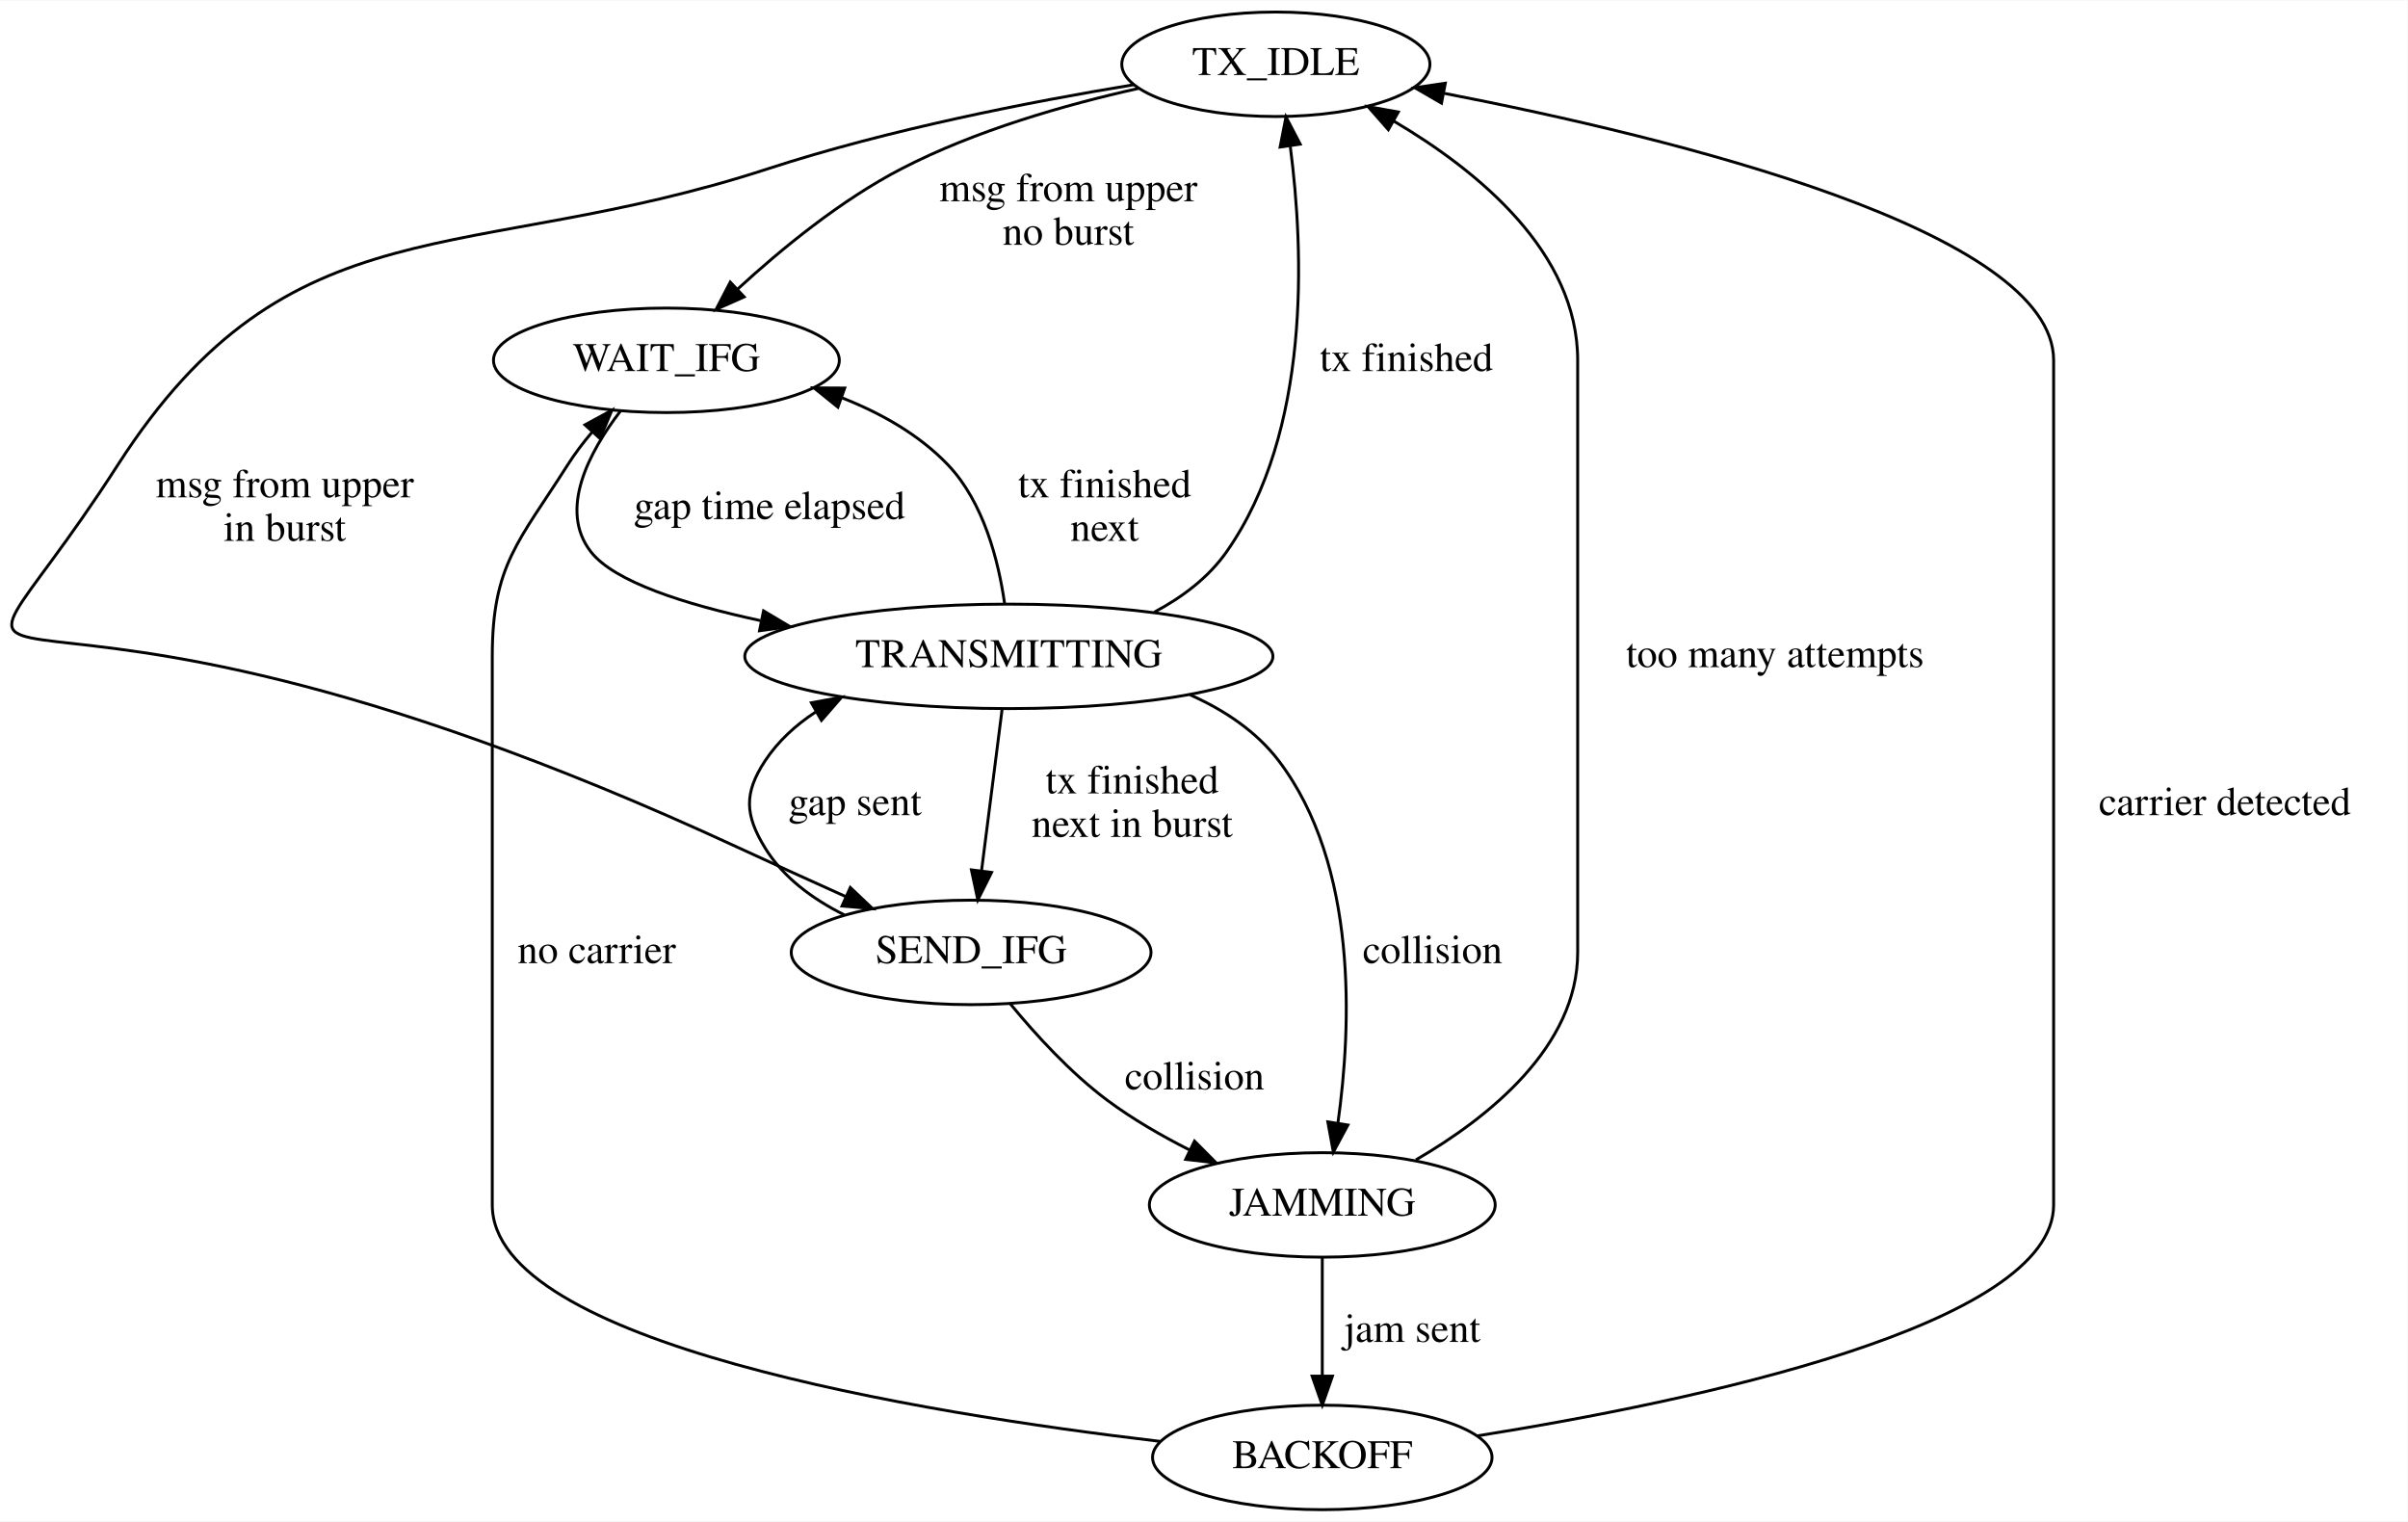
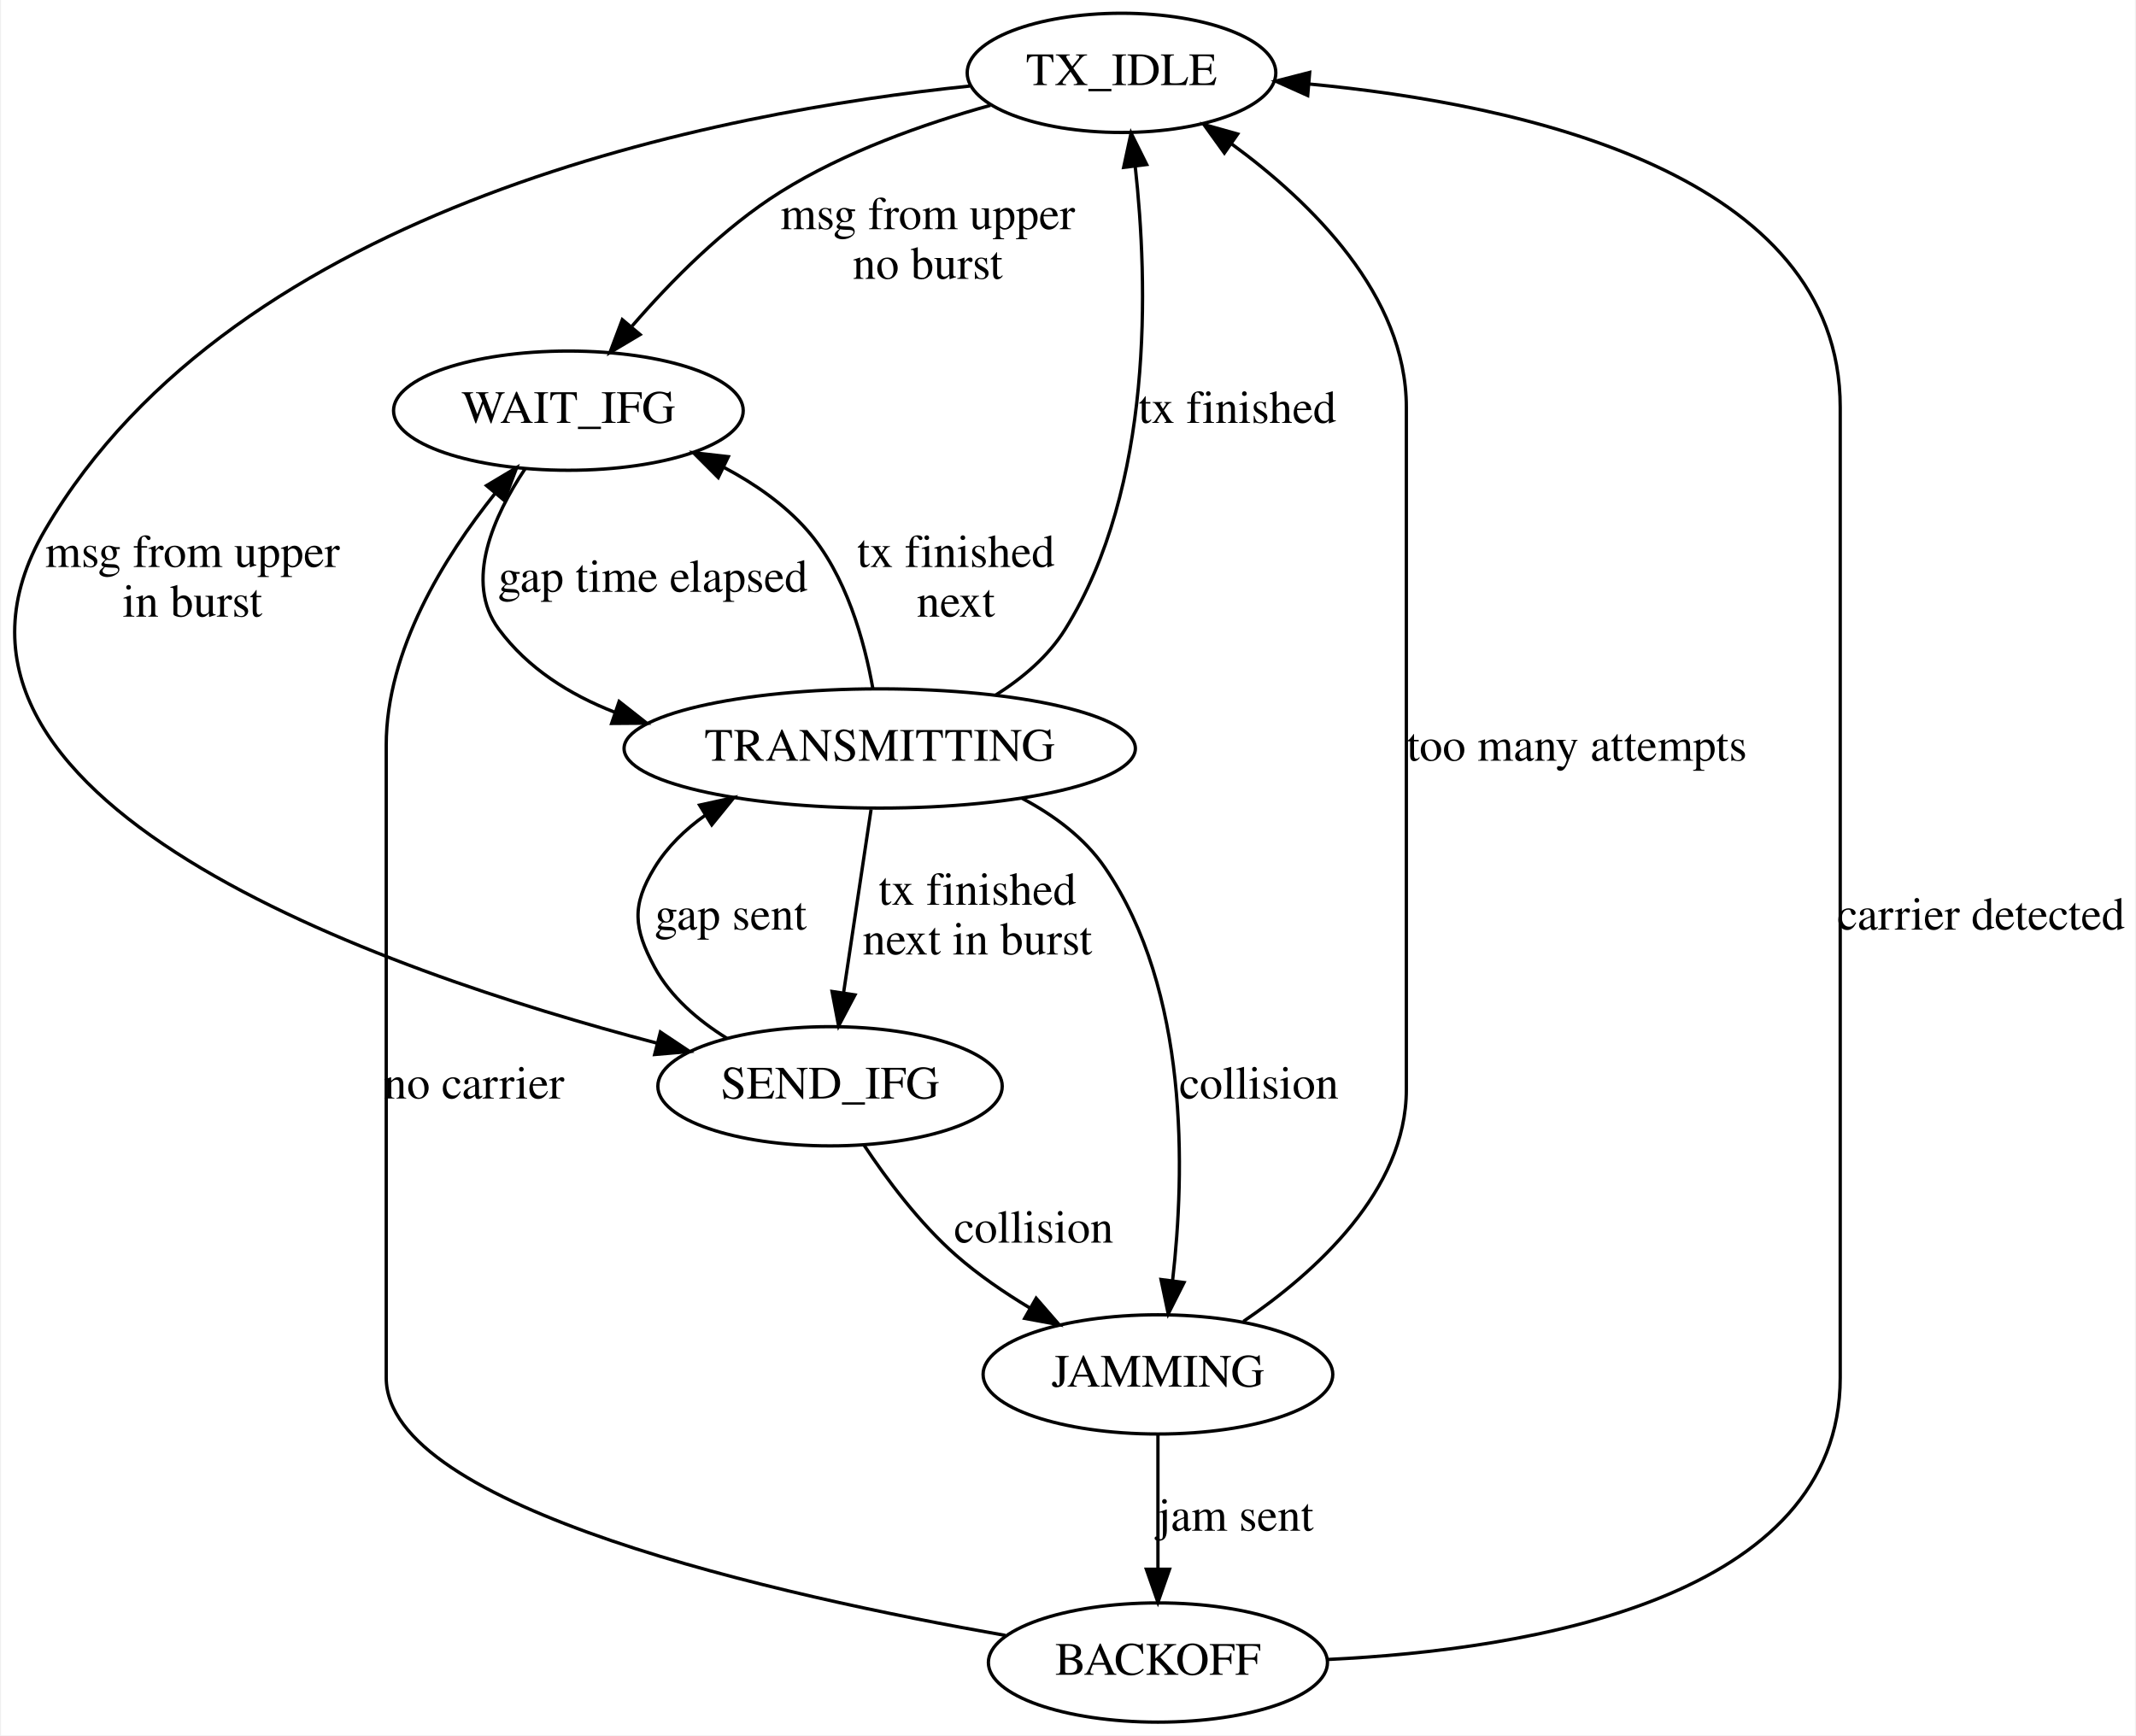
- <svg xmlns="http://www.w3.org/2000/svg" width="288pt" height="182pt" viewBox="0.00 0.00 288.00 181.90">
-   <g id="graph0" class="graph" transform="scale(.3471 .3471) rotate(0) translate(4 520)">
-     <polygon fill="#ffffff" stroke="transparent" points="-4,4 -4,-520 825.625,-520 825.625,4 -4,4" />
+ <svg xmlns="http://www.w3.org/2000/svg" width="288pt" height="234pt" viewBox="0.00 0.00 288.00 234.22">
+   <g id="graph0" class="graph" transform="scale(0.446991 0.446991) rotate(0) translate(4 520)">
+     <polygon fill="white" stroke="none" points="-4,4 -4,-520 640.308,-520 640.308,4 -4,4" />
    <g id="node1" class="node">
-       <ellipse fill="none" stroke="#000000" cx="435.625" cy="-498" rx="53.091" ry="18" />
-       <text text-anchor="middle" x="435.625" y="-494.3" font-family="Times,serif" font-size="14.00" fill="#000000">TX_IDLE</text>
+       <ellipse fill="none" stroke="black" cx="334.308" cy="-498" rx="46.593" ry="18" />
+       <text text-anchor="middle" x="334.308" y="-494.3" font-family="Times,serif" font-size="14.00">TX_IDLE</text>
    </g>
    <g id="node2" class="node">
-       <ellipse fill="none" stroke="#000000" cx="225.625" cy="-396" rx="59.59" ry="18" />
-       <text text-anchor="middle" x="225.625" y="-392.3" font-family="Times,serif" font-size="14.00" fill="#000000">WAIT_IFG</text>
+       <ellipse fill="none" stroke="black" cx="167.308" cy="-396" rx="52.791" ry="18" />
+       <text text-anchor="middle" x="167.308" y="-392.3" font-family="Times,serif" font-size="14.00">WAIT_IFG</text>
    </g>
    <g id="edge2" class="edge">
-       <path fill="none" stroke="#000000" d="M388.216,-489.666C363.041,-484.05 332.123,-475.207 306.625,-462 285.776,-451.201 265.303,-434.449 250.155,-420.526" />
-       <polygon fill="#000000" stroke="#000000" points="252.425,-417.856 242.746,-413.549 247.627,-422.952 252.425,-417.856" />
-       <text text-anchor="middle" x="364.125" y="-450.8" font-family="Times,serif" font-size="14.00" fill="#000000">msg from upper</text>
-       <text text-anchor="middle" x="364.125" y="-435.8" font-family="Times,serif" font-size="14.00" fill="#000000">no burst</text>
+       <path fill="none" stroke="black" d="M294.737,-488.199C274.735,-482.629 250.665,-474.146 231.308,-462 214.2,-451.266 198.254,-435.095 186.559,-421.569" />
+       <polygon fill="black" stroke="black" points="188.957,-418.981 179.853,-413.56 183.59,-423.475 188.957,-418.981" />
+       <text text-anchor="middle" x="275.808" y="-450.8" font-family="Times,serif" font-size="14.00">msg from upper</text>
+       <text text-anchor="middle" x="275.808" y="-435.8" font-family="Times,serif" font-size="14.00">no burst</text>
    </g>
    <g id="node3" class="node">
-       <ellipse fill="none" stroke="#000000" cx="330.625" cy="-192" rx="61.99" ry="18" />
-       <text text-anchor="middle" x="330.625" y="-188.3" font-family="Times,serif" font-size="14.00" fill="#000000">SEND_IFG</text>
+       <ellipse fill="none" stroke="black" cx="246.308" cy="-192" rx="51.991" ry="18" />
+       <text text-anchor="middle" x="246.308" y="-188.3" font-family="Times,serif" font-size="14.00">SEND_IFG</text>
    </g>
    <g id="edge1" class="edge">
-       <path fill="none" stroke="#000000" d="M386.582,-490.938C351.072,-485.098 302.207,-475.554 260.625,-462 156.619,-428.099 95.817,-451.993 36.625,-360 -35.18,-248.405 -19.419,-353.098 250.625,-228 262.51,-222.494 275.44,-216.624 287.37,-211.256" />
-       <polygon fill="#000000" stroke="#000000" points="288.994,-214.364 296.684,-207.076 286.128,-207.977 288.994,-214.364" />
-       <text text-anchor="middle" x="94.125" y="-348.8" font-family="Times,serif" font-size="14.00" fill="#000000">msg from upper</text>
-       <text text-anchor="middle" x="94.125" y="-333.8" font-family="Times,serif" font-size="14.00" fill="#000000">in burst</text>
+       <path fill="none" stroke="black" d="M288.502,-494.018C213.492,-486.309 67.037,-458.708 9.308,-360 -38.308,-278.583 110.76,-226.881 194.092,-205.014" />
+       <polygon fill="black" stroke="black" points="195.095,-208.37 203.911,-202.495 193.355,-201.59 195.095,-208.37" />
+       <text text-anchor="middle" x="53.808" y="-348.8" font-family="Times,serif" font-size="14.00">msg from upper</text>
+       <text text-anchor="middle" x="53.808" y="-333.8" font-family="Times,serif" font-size="14.00">in burst</text>
    </g>
    <g id="node4" class="node">
-       <ellipse fill="none" stroke="#000000" cx="343.625" cy="-294" rx="90.984" ry="18" />
-       <text text-anchor="middle" x="343.625" y="-290.3" font-family="Times,serif" font-size="14.00" fill="#000000">TRANSMITTING</text>
+       <ellipse fill="none" stroke="black" cx="261.308" cy="-294" rx="77.187" ry="18" />
+       <text text-anchor="middle" x="261.308" y="-290.3" font-family="Times,serif" font-size="14.00">TRANSMITTING</text>
    </g>
    <g id="edge3" class="edge">
-       <path fill="none" stroke="#000000" d="M209.877,-378.628C198.992,-364.449 188.332,-344.464 199.625,-330 207.64,-319.734 231.778,-311.962 258.056,-306.316" />
-       <polygon fill="#000000" stroke="#000000" points="259.1,-309.675 268.203,-304.255 257.706,-302.815 259.1,-309.675" />
-       <text text-anchor="middle" x="261.125" y="-341.3" font-family="Times,serif" font-size="14.00" fill="#000000">gap time elapsed</text>
+       <path fill="none" stroke="black" d="M154.227,-378.427C144.869,-364.417 135.647,-344.388 146.308,-330 155.04,-318.215 167.645,-310.263 181.338,-304.927" />
+       <polygon fill="black" stroke="black" points="182.629,-308.185 190.958,-301.637 180.364,-301.562 182.629,-308.185" />
+       <text text-anchor="middle" x="192.808" y="-341.3" font-family="Times,serif" font-size="14.00">gap time elapsed</text>
    </g>
    <g id="edge4" class="edge">
-       <path fill="none" stroke="#000000" d="M286.878,-204.957C276.133,-210.315 265.917,-217.754 259.625,-228 252.647,-239.362 252.285,-246.869 259.625,-258 264.108,-264.799 270.17,-270.318 276.998,-274.799" />
-       <polygon fill="#000000" stroke="#000000" points="275.575,-278.017 285.995,-279.936 279.046,-271.938 275.575,-278.017" />
-       <text text-anchor="middle" x="290.625" y="-239.3" font-family="Times,serif" font-size="14.00" fill="#000000">gap sent</text>
+       <path fill="none" stroke="black" d="M215.119,-206.515C206.49,-211.881 198.167,-218.969 193.308,-228 186.991,-239.742 186.365,-246.617 193.308,-258 197.159,-264.312 202.551,-269.535 208.634,-273.842" />
+       <polygon fill="black" stroke="black" points="206.925,-276.9 217.275,-279.166 210.597,-270.941 206.925,-276.9" />
+       <text text-anchor="middle" x="216.308" y="-239.3" font-family="Times,serif" font-size="14.00">gap sent</text>
    </g>
    <g id="node5" class="node">
-       <ellipse fill="none" stroke="#000000" cx="451.625" cy="-105" rx="59.59" ry="18" />
-       <text text-anchor="middle" x="451.625" y="-101.3" font-family="Times,serif" font-size="14.00" fill="#000000">JAMMING</text>
+       <ellipse fill="none" stroke="black" cx="345.308" cy="-105" rx="52.791" ry="18" />
+       <text text-anchor="middle" x="345.308" y="-101.3" font-family="Times,serif" font-size="14.00">JAMMING</text>
    </g>
    <g id="edge5" class="edge">
-       <path fill="none" stroke="#000000" d="M344.047,-174.371C352.774,-163.748 364.872,-150.485 377.625,-141 386.225,-134.603 396.14,-128.864 405.861,-123.946" />
-       <polygon fill="#000000" stroke="#000000" points="407.595,-126.995 415.071,-119.488 404.545,-120.695 407.595,-126.995" />
-       <text text-anchor="middle" x="407.625" y="-144.8" font-family="Times,serif" font-size="14.00" fill="#000000">collision</text>
+       <path fill="none" stroke="black" d="M256.495,-174.327C263.436,-163.891 273.333,-150.644 284.308,-141 291.039,-135.086 298.923,-129.686 306.746,-124.992" />
+       <polygon fill="black" stroke="black" points="308.539,-128 315.489,-120.003 305.069,-121.92 308.539,-128" />
+       <text text-anchor="middle" x="307.808" y="-144.8" font-family="Times,serif" font-size="14.00">collision</text>
    </g>
    <g id="edge6" class="edge">
-       <path fill="none" stroke="#000000" d="M393.751,-309.245C403.387,-314.373 412.401,-321.134 418.625,-330 447.78,-371.532 445.28,-433.706 440.604,-469.62" />
-       <polygon fill="#000000" stroke="#000000" points="437.089,-469.472 439.115,-479.871 444.016,-470.478 437.089,-469.472" />
-       <text text-anchor="middle" x="480.625" y="-392.3" font-family="Times,serif" font-size="14.00" fill="#000000">tx finished</text>
+       <path fill="none" stroke="black" d="M296.284,-310.096C304.44,-315.246 312.219,-321.824 317.308,-330 344.107,-373.049 342.33,-434.728 338.442,-469.824" />
+       <polygon fill="black" stroke="black" points="334.961,-469.457 337.197,-479.813 341.907,-470.323 334.961,-469.457" />
+       <text text-anchor="middle" x="369.308" y="-392.3" font-family="Times,serif" font-size="14.00">tx finished</text>
    </g>
    <g id="edge8" class="edge">
-       <path fill="none" stroke="#000000" d="M342.166,-312.157C340.075,-326.804 334.99,-347.035 322.625,-360 312.748,-370.355 299.625,-377.752 286.233,-383.028" />
-       <polygon fill="#000000" stroke="#000000" points="284.72,-379.852 276.476,-386.507 287.071,-386.445 284.72,-379.852" />
-       <text text-anchor="middle" x="376.625" y="-348.8" font-family="Times,serif" font-size="14.00" fill="#000000">tx finished</text>
-       <text text-anchor="middle" x="376.625" y="-333.8" font-family="Times,serif" font-size="14.00" fill="#000000">next</text>
+       <path fill="none" stroke="black" d="M259.244,-312.023C256.719,-326.314 251.202,-346.503 239.308,-360 232.485,-367.743 223.563,-373.938 214.334,-378.833" />
+       <polygon fill="black" stroke="black" points="212.554,-375.805 205.069,-383.303 215.596,-382.11 212.554,-375.805" />
+       <text text-anchor="middle" x="284.308" y="-348.8" font-family="Times,serif" font-size="14.00">tx finished</text>
+       <text text-anchor="middle" x="284.308" y="-333.8" font-family="Times,serif" font-size="14.00">next</text>
    </g>
    <g id="edge7" class="edge">
-       <path fill="none" stroke="#000000" d="M341.3,-275.764C339.332,-260.317 336.476,-237.915 334.214,-220.164" />
-       <polygon fill="#000000" stroke="#000000" points="337.665,-219.555 332.929,-210.078 330.721,-220.44 337.665,-219.555" />
-       <text text-anchor="middle" x="386.125" y="-246.8" font-family="Times,serif" font-size="14.00" fill="#000000">tx finished</text>
-       <text text-anchor="middle" x="386.125" y="-231.8" font-family="Times,serif" font-size="14.00" fill="#000000">next in burst</text>
+       <path fill="none" stroke="black" d="M258.695,-275.581C256.415,-260.382 253.068,-238.067 250.428,-220.464" />
+       <polygon fill="black" stroke="black" points="253.836,-219.589 248.891,-210.219 246.913,-220.628 253.836,-219.589" />
+       <text text-anchor="middle" x="290.808" y="-246.8" font-family="Times,serif" font-size="14.00">tx finished</text>
+       <text text-anchor="middle" x="290.808" y="-231.8" font-family="Times,serif" font-size="14.00">next in burst</text>
    </g>
    <g id="edge9" class="edge">
-       <path fill="none" stroke="#000000" d="M406.054,-280.755C417.835,-275.515 428.875,-268.202 436.625,-258 464.011,-221.945 461.688,-166.489 457.005,-133.178" />
-       <polygon fill="#000000" stroke="#000000" points="460.446,-132.528 455.436,-123.193 453.531,-133.615 460.446,-132.528" />
-       <text text-anchor="middle" x="489.625" y="-188.3" font-family="Times,serif" font-size="14.00" fill="#000000">collision</text>
+       <path fill="none" stroke="black" d="M304.325,-278.925C313.972,-273.805 323.159,-266.985 329.308,-258 354.755,-220.817 353.484,-166.086 349.743,-133.446" />
+       <polygon fill="black" stroke="black" points="353.181,-132.742 348.414,-123.28 346.24,-133.649 353.181,-132.742" />
+       <text text-anchor="middle" x="375.808" y="-188.3" font-family="Times,serif" font-size="14.00">collision</text>
    </g>
    <g id="edge11" class="edge">
-       <path fill="none" stroke="#000000" d="M483.893,-120.529C509.008,-135.12 539.625,-159.56 539.625,-192 539.625,-396 539.625,-396 539.625,-396 539.625,-433.129 505.42,-461.219 476.243,-478.425" />
-       <polygon fill="#000000" stroke="#000000" points="474.386,-475.454 467.393,-483.414 477.823,-481.553 474.386,-475.454" />
-       <text text-anchor="middle" x="607.625" y="-290.3" font-family="Times,serif" font-size="14.00" fill="#000000">too many attempts</text>
+       <path fill="none" stroke="black" d="M371.119,-121.008C392.814,-135.77 420.308,-160.496 420.308,-191 420.308,-397 420.308,-397 420.308,-397 420.308,-430.797 391.721,-458.864 367.51,-476.574" />
+       <polygon fill="black" stroke="black" points="365.371,-473.798 359.183,-482.398 369.383,-479.534 365.371,-473.798" />
+       <text text-anchor="middle" x="471.808" y="-290.3" font-family="Times,serif" font-size="14.00">too many attempts</text>
    </g>
    <g id="node6" class="node">
-       <ellipse fill="none" stroke="#000000" cx="451.625" cy="-18" rx="58.49" ry="18" />
-       <text text-anchor="middle" x="451.625" y="-14.3" font-family="Times,serif" font-size="14.00" fill="#000000">BACKOFF</text>
+       <ellipse fill="none" stroke="black" cx="345.308" cy="-18" rx="51.191" ry="18" />
+       <text text-anchor="middle" x="345.308" y="-14.3" font-family="Times,serif" font-size="14.00">BACKOFF</text>
    </g>
    <g id="edge10" class="edge">
-       <path fill="none" stroke="#000000" d="M451.625,-86.974C451.625,-75.192 451.625,-59.561 451.625,-46.158" />
-       <polygon fill="#000000" stroke="#000000" points="455.125,-46.003 451.625,-36.003 448.125,-46.003 455.125,-46.003" />
-       <text text-anchor="middle" x="482.625" y="-57.8" font-family="Times,serif" font-size="14.00" fill="#000000">jam sent</text>
+       <path fill="none" stroke="black" d="M345.308,-86.799C345.308,-75.163 345.308,-59.548 345.308,-46.237" />
+       <polygon fill="black" stroke="black" points="348.808,-46.175 345.308,-36.175 341.808,-46.175 348.808,-46.175" />
+       <text text-anchor="middle" x="368.808" y="-57.8" font-family="Times,serif" font-size="14.00">jam sent</text>
    </g>
    <g id="edge13" class="edge">
-       <path fill="none" stroke="#000000" d="M505.067,-25.437C579.04,-37.256 703.625,-63.344 703.625,-105 703.625,-396 703.625,-396 703.625,-396 703.625,-440.548 572.649,-472.659 493.823,-487.952" />
-       <polygon fill="#000000" stroke="#000000" points="492.707,-484.601 483.538,-489.909 494.016,-491.478 492.707,-484.601" />
-       <text text-anchor="middle" x="762.625" y="-239.3" font-family="Times,serif" font-size="14.00" fill="#000000">carrier detected</text>
+       <path fill="none" stroke="black" d="M396.759,-18.929C457.775,-21.87 551.308,-37.262 551.308,-104 551.308,-397 551.308,-397 551.308,-397 551.308,-467.678 455.182,-488.572 390.886,-494.642" />
+       <polygon fill="black" stroke="black" points="390.528,-491.16 380.86,-495.495 391.121,-498.135 390.528,-491.16" />
+       <text text-anchor="middle" x="593.808" y="-239.3" font-family="Times,serif" font-size="14.00">carrier detected</text>
    </g>
    <g id="edge12" class="edge">
-       <path fill="none" stroke="#000000" d="M395.802,-23.524C312.571,-33.329 165.625,-57.382 165.625,-105 165.625,-294 165.625,-294 165.625,-294 165.625,-325.527 174.716,-333.39 191.625,-360 194.077,-363.859 196.978,-367.669 200.035,-371.283" />
-       <polygon fill="#000000" stroke="#000000" points="197.558,-373.762 206.864,-378.825 202.747,-369.063 197.558,-373.762" />
-       <text text-anchor="middle" x="201.625" y="-188.3" font-family="Times,serif" font-size="14.00" fill="#000000">no carrier</text>
+       <path fill="none" stroke="black" d="M299.275,-26.182C231.372,-38.095 112.308,-64.601 112.308,-104 112.308,-295 112.308,-295 112.308,-295 112.308,-323.651 129.856,-351.84 145.128,-370.949" />
+       <polygon fill="black" stroke="black" points="142.597,-373.377 151.694,-378.807 147.968,-368.889 142.597,-373.377" />
+       <text text-anchor="middle" x="138.808" y="-188.3" font-family="Times,serif" font-size="14.00">no carrier</text>
    </g>
  </g>
</svg>
